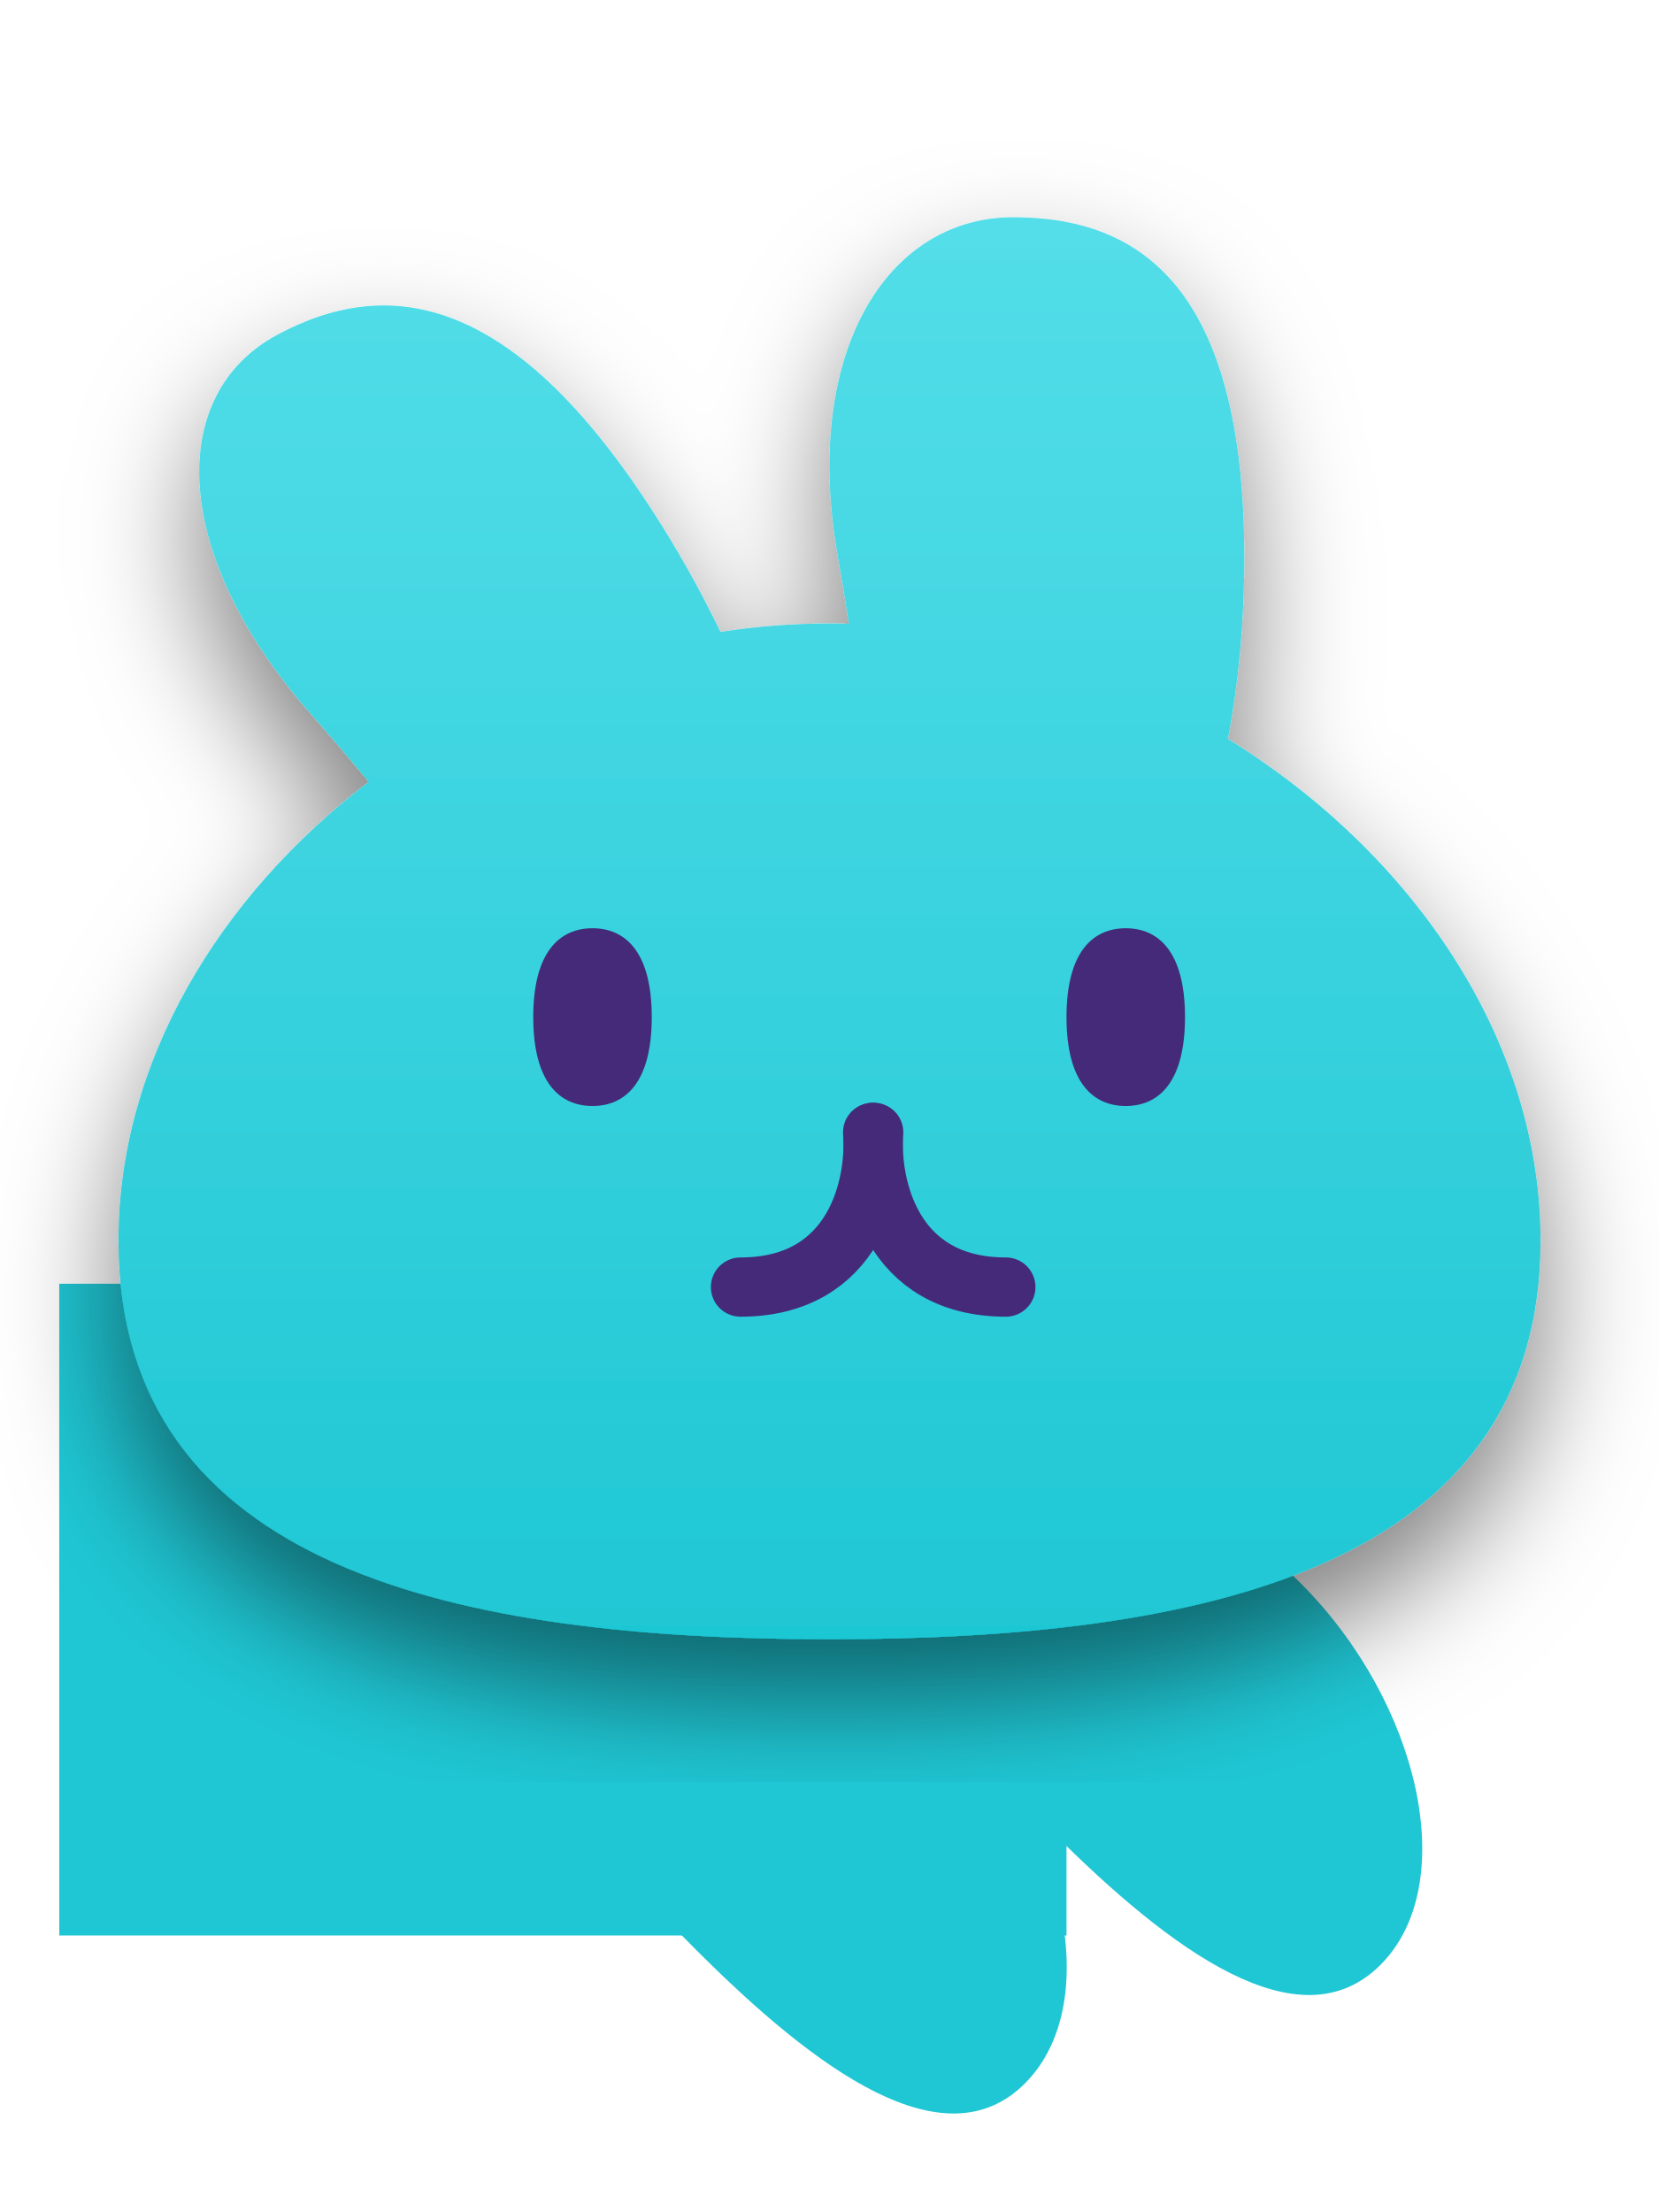
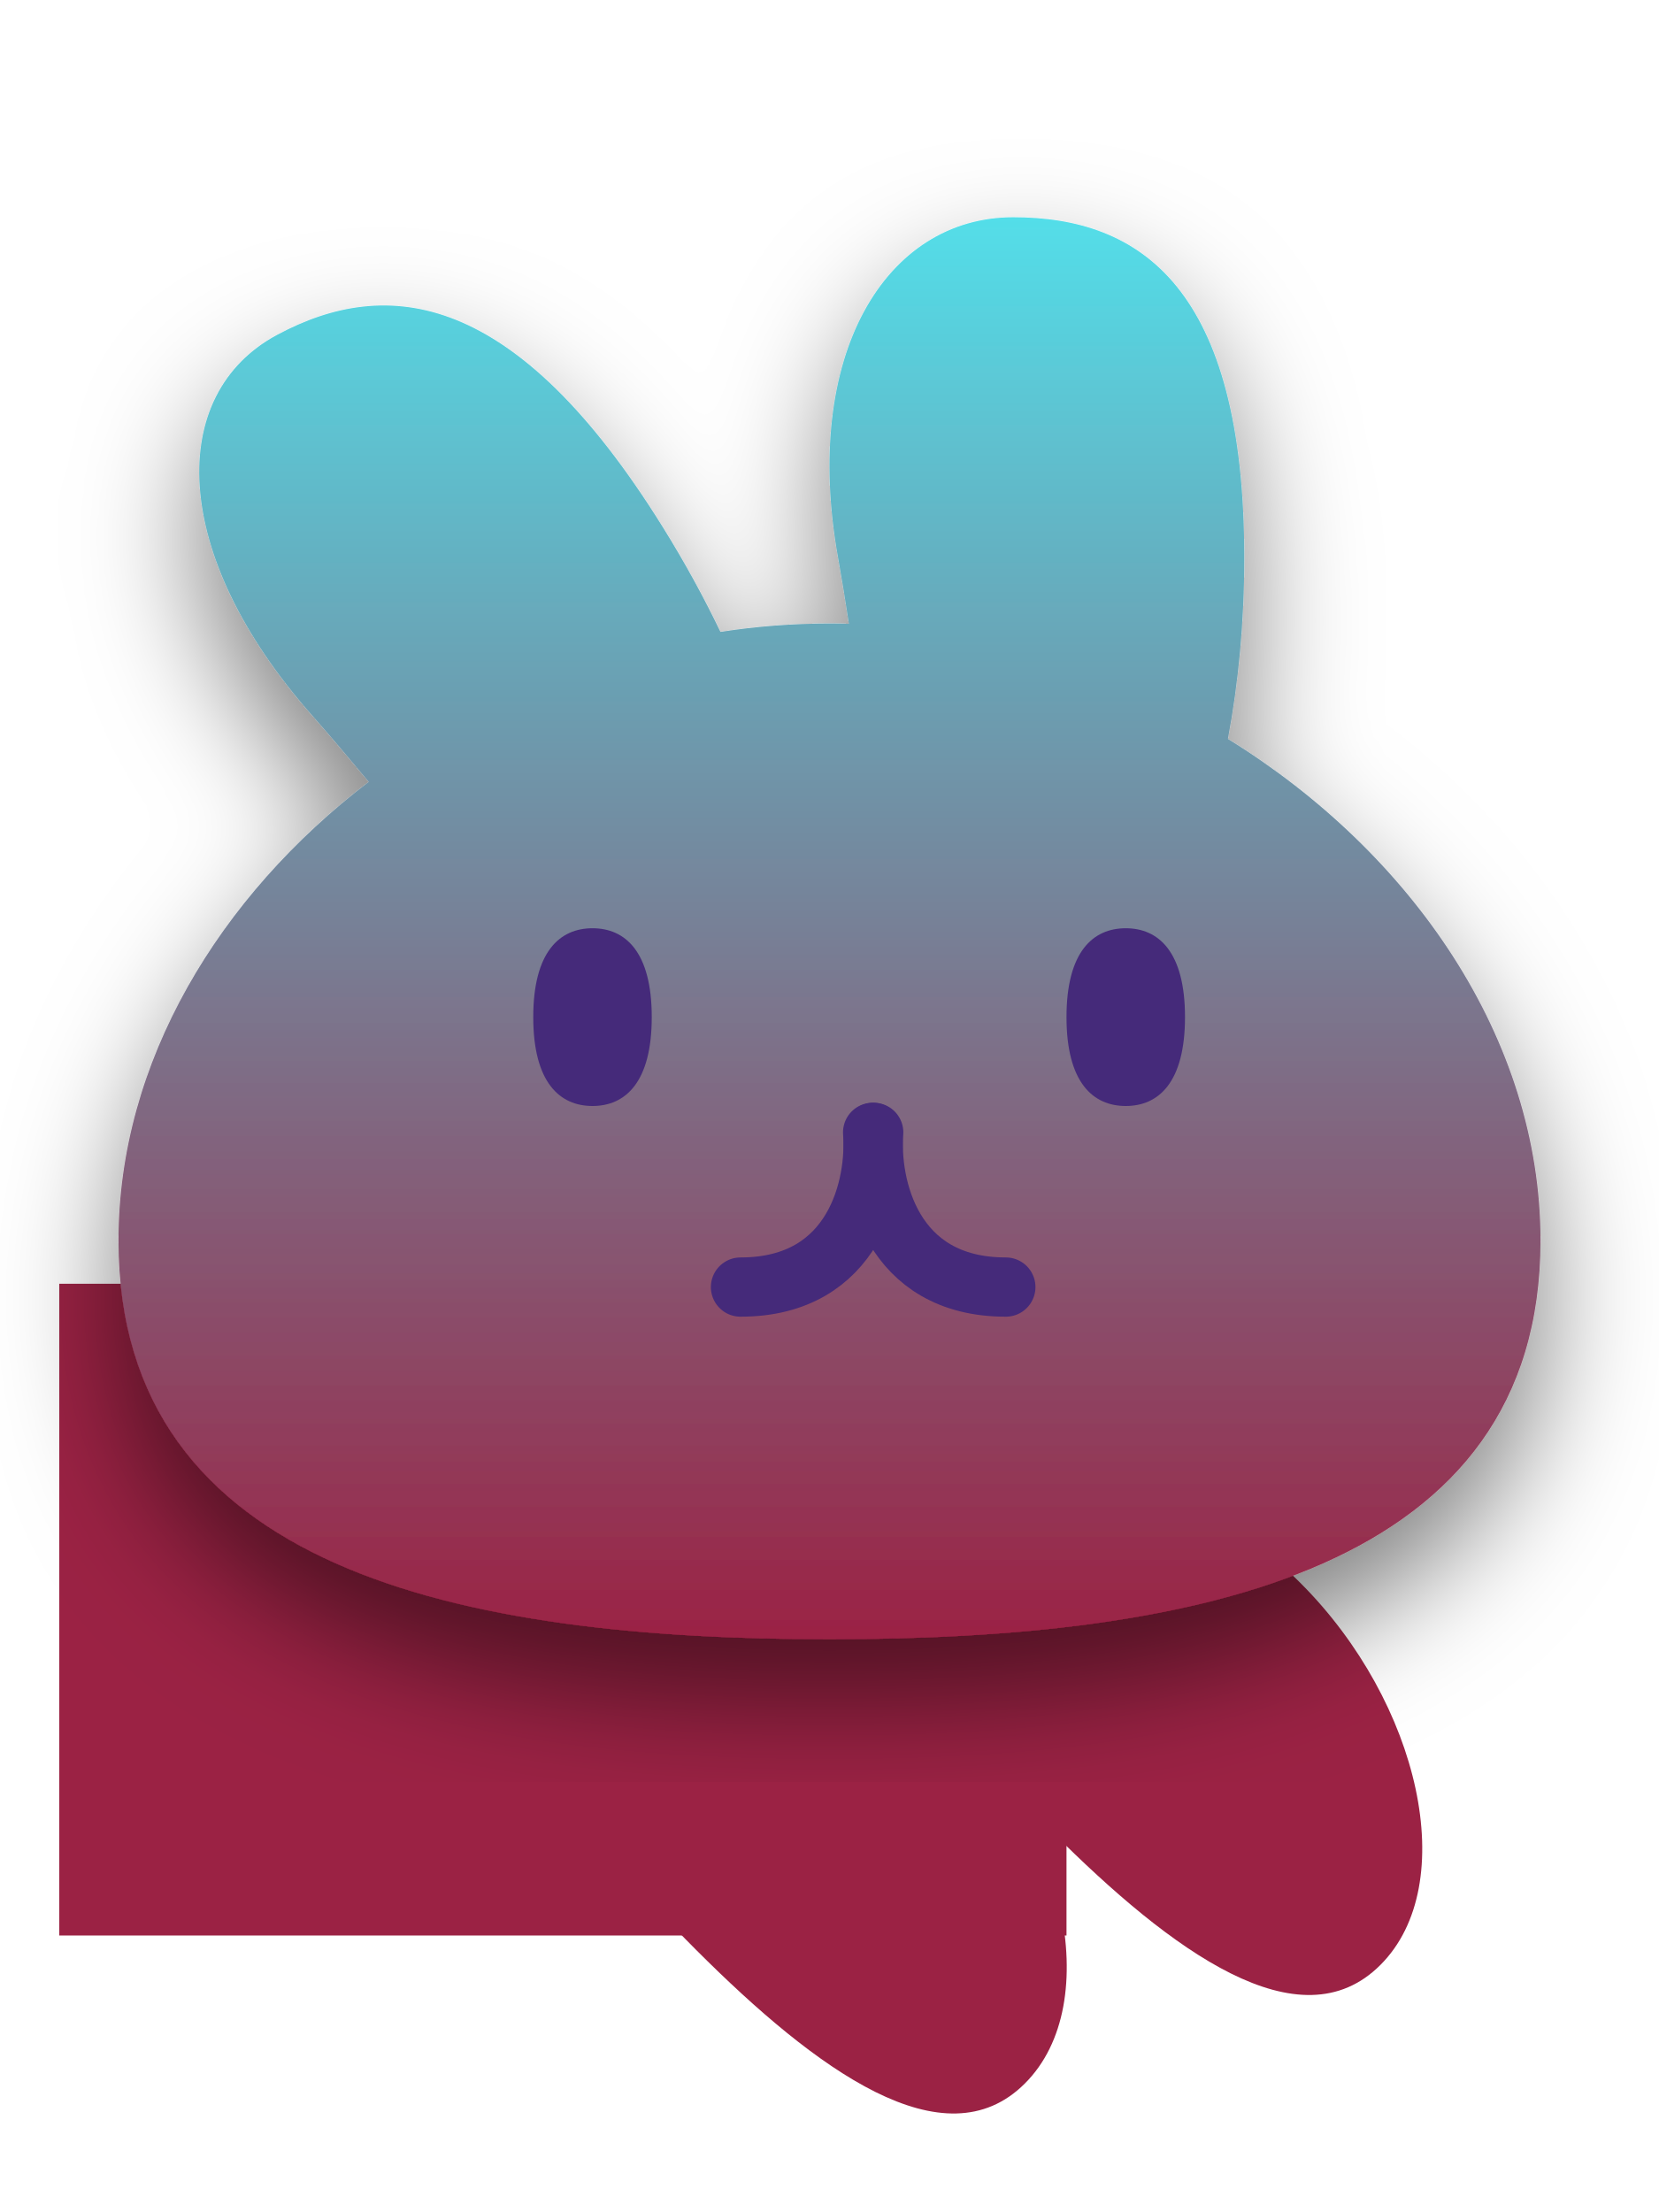
<svg xmlns="http://www.w3.org/2000/svg" width="24" height="32" viewBox="0 0 28 32" fill="none">
-   <rect x="1" y="19" width="17" height="11" fill="#1FC7D4" />
-   <path d="M9.507 24.706C8.146 26.067 9.738 28.231 11.755 30.249C13.773 32.267 15.938 33.858 17.298 32.497C18.659 31.137 17.968 28.071 15.951 26.053C13.933 24.036 10.868 23.345 9.507 24.706Z" fill="#1FC7D4" />
-   <path d="M15.507 22.706C14.146 24.067 15.738 26.231 17.756 28.249C19.773 30.267 21.938 31.858 23.298 30.497C24.659 29.137 23.968 26.071 21.951 24.053C19.933 22.036 16.868 21.345 15.507 22.706Z" fill="#1FC7D4" />
+   <rect x="1" y="19" width="17" height="11" fill="#9B2244" />
+   <path d="M9.507 24.706C8.146 26.067 9.738 28.231 11.755 30.249C13.773 32.267 15.938 33.858 17.298 32.497C18.659 31.137 17.968 28.071 15.951 26.053C13.933 24.036 10.868 23.345 9.507 24.706Z" fill="#9B2244" />
+   <path d="M15.507 22.706C14.146 24.067 15.738 26.231 17.756 28.249C19.773 30.267 21.938 31.858 23.298 30.497C24.659 29.137 23.968 26.071 21.951 24.053C19.933 22.036 16.868 21.345 15.507 22.706Z" fill="#9B2244" />
  <g filter="url(#filter0_d)">
    <path fill-rule="evenodd" clip-rule="evenodd" d="M14.146 6.752C14.21 7.109 14.27 7.481 14.328 7.862C14.219 7.859 14.11 7.857 14 7.857C13.38 7.857 12.765 7.905 12.159 7.998C11.879 7.415 11.555 6.822 11.187 6.231C8.699 2.229 6.538 1.987 4.679 2.984C2.819 3.981 2.856 6.676 5.267 9.405C5.581 9.761 5.901 10.14 6.225 10.529C3.69 12.466 2 15.264 2 18.27C2 23.829 7.785 25 14 25C20.215 25 26 23.829 26 18.27C26 14.866 23.832 11.727 20.724 9.805C20.902 8.86 21 7.83 21 6.752C21 2.196 19.255 1 17.102 1C14.95 1 13.526 3.318 14.146 6.752Z" fill="url(#paint0_linear_bunnyhead_main)" />
  </g>
  <g transform="translate(2)">
    <path d="M12.728 16.445C12.796 17.315 12.445 19.056 10.498 19.056" stroke="#452A7A" stroke-linecap="round" />
    <path d="M12.746 16.445C12.678 17.315 13.03 19.056 14.976 19.056" stroke="#452A7A" stroke-linecap="round" />
    <path d="M9 14.5C9 15.605 8.552 16 8 16C7.448 16 7 15.605 7 14.5C7 13.395 7.448 13 8 13C8.552 13 9 13.395 9 14.5Z" fill="#452A7A" />
    <path d="M18 14.5C18 15.605 17.552 16 17 16C16.448 16 16 15.605 16 14.5C16 13.395 16.448 13 17 13C17.552 13 18 13.395 18 14.5Z" fill="#452A7A" />
  </g>
  <defs>
    <filter id="filter0_d">
      <feFlood flood-opacity="0" result="BackgroundImageFix" />
      <feColorMatrix in="SourceAlpha" type="matrix" values="0 0 0 0 0 0 0 0 0 0 0 0 0 0 0 0 0 0 127 0" />
      <feOffset dy="1" />
      <feGaussianBlur stdDeviation="1" />
      <feColorMatrix type="matrix" values="0 0 0 0 0 0 0 0 0 0 0 0 0 0 0 0 0 0 0.5 0" />
      <feBlend mode="normal" in2="BackgroundImageFix" result="effect1_dropShadow" />
      <feBlend mode="normal" in="SourceGraphic" in2="effect1_dropShadow" result="shape" />
    </filter>
    <linearGradient id="paint0_linear_bunnyhead_main" x1="14" y1="1" x2="14" y2="25" gradientUnits="userSpaceOnUse">
      <stop stop-color="#53DEE9" />
-       <stop offset="1" stop-color="#1FC7D4" />
+       <stop offset="1" stop-color="#9B2244" />
    </linearGradient>
  </defs>
</svg>
